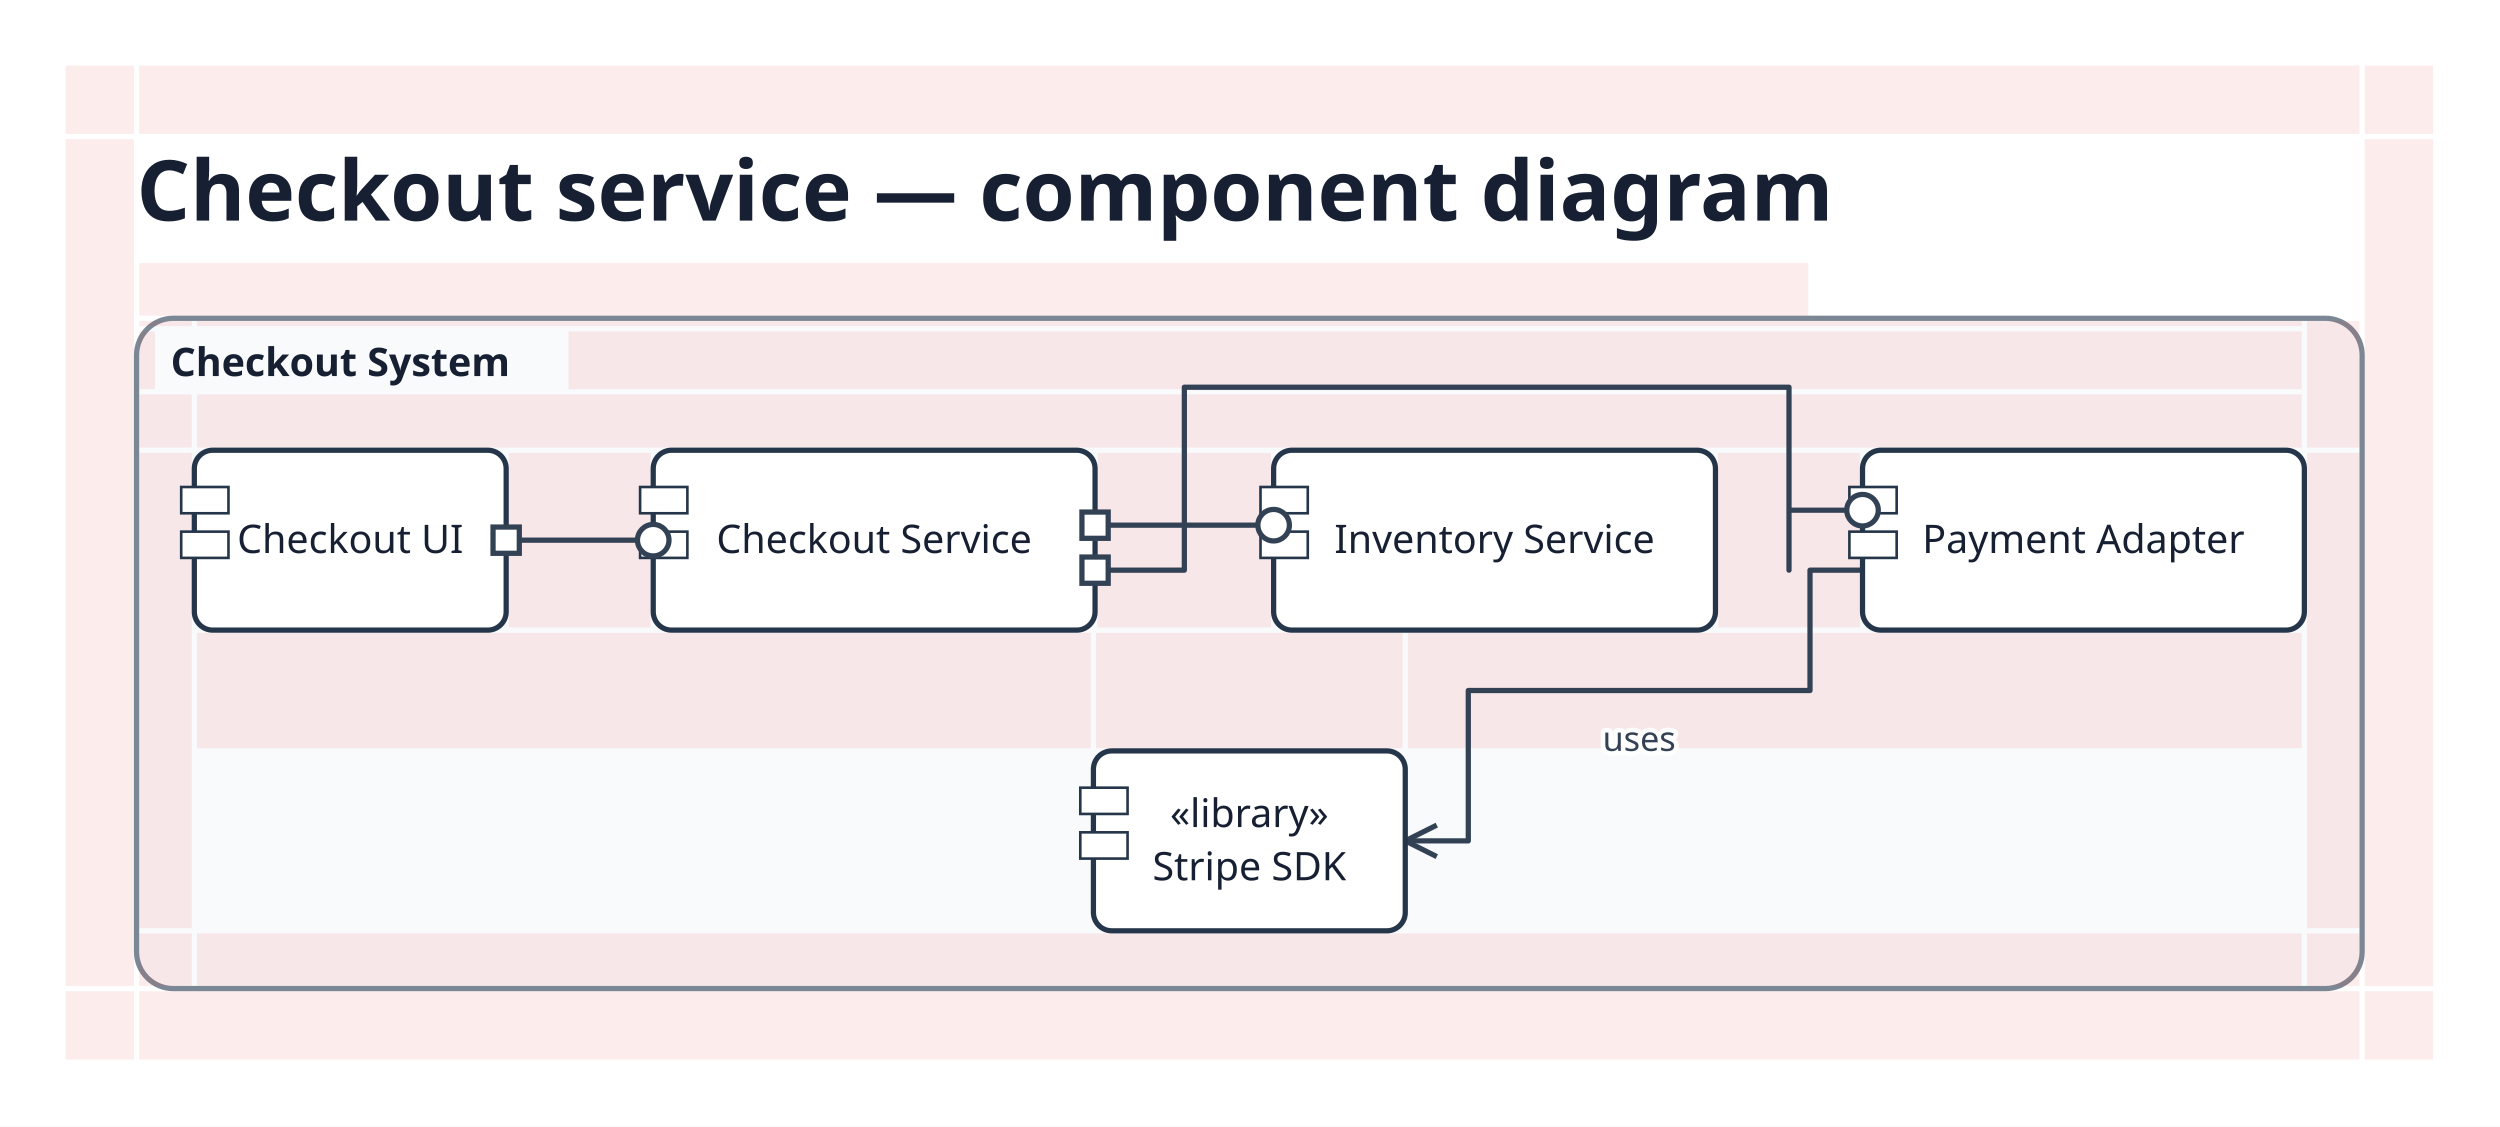
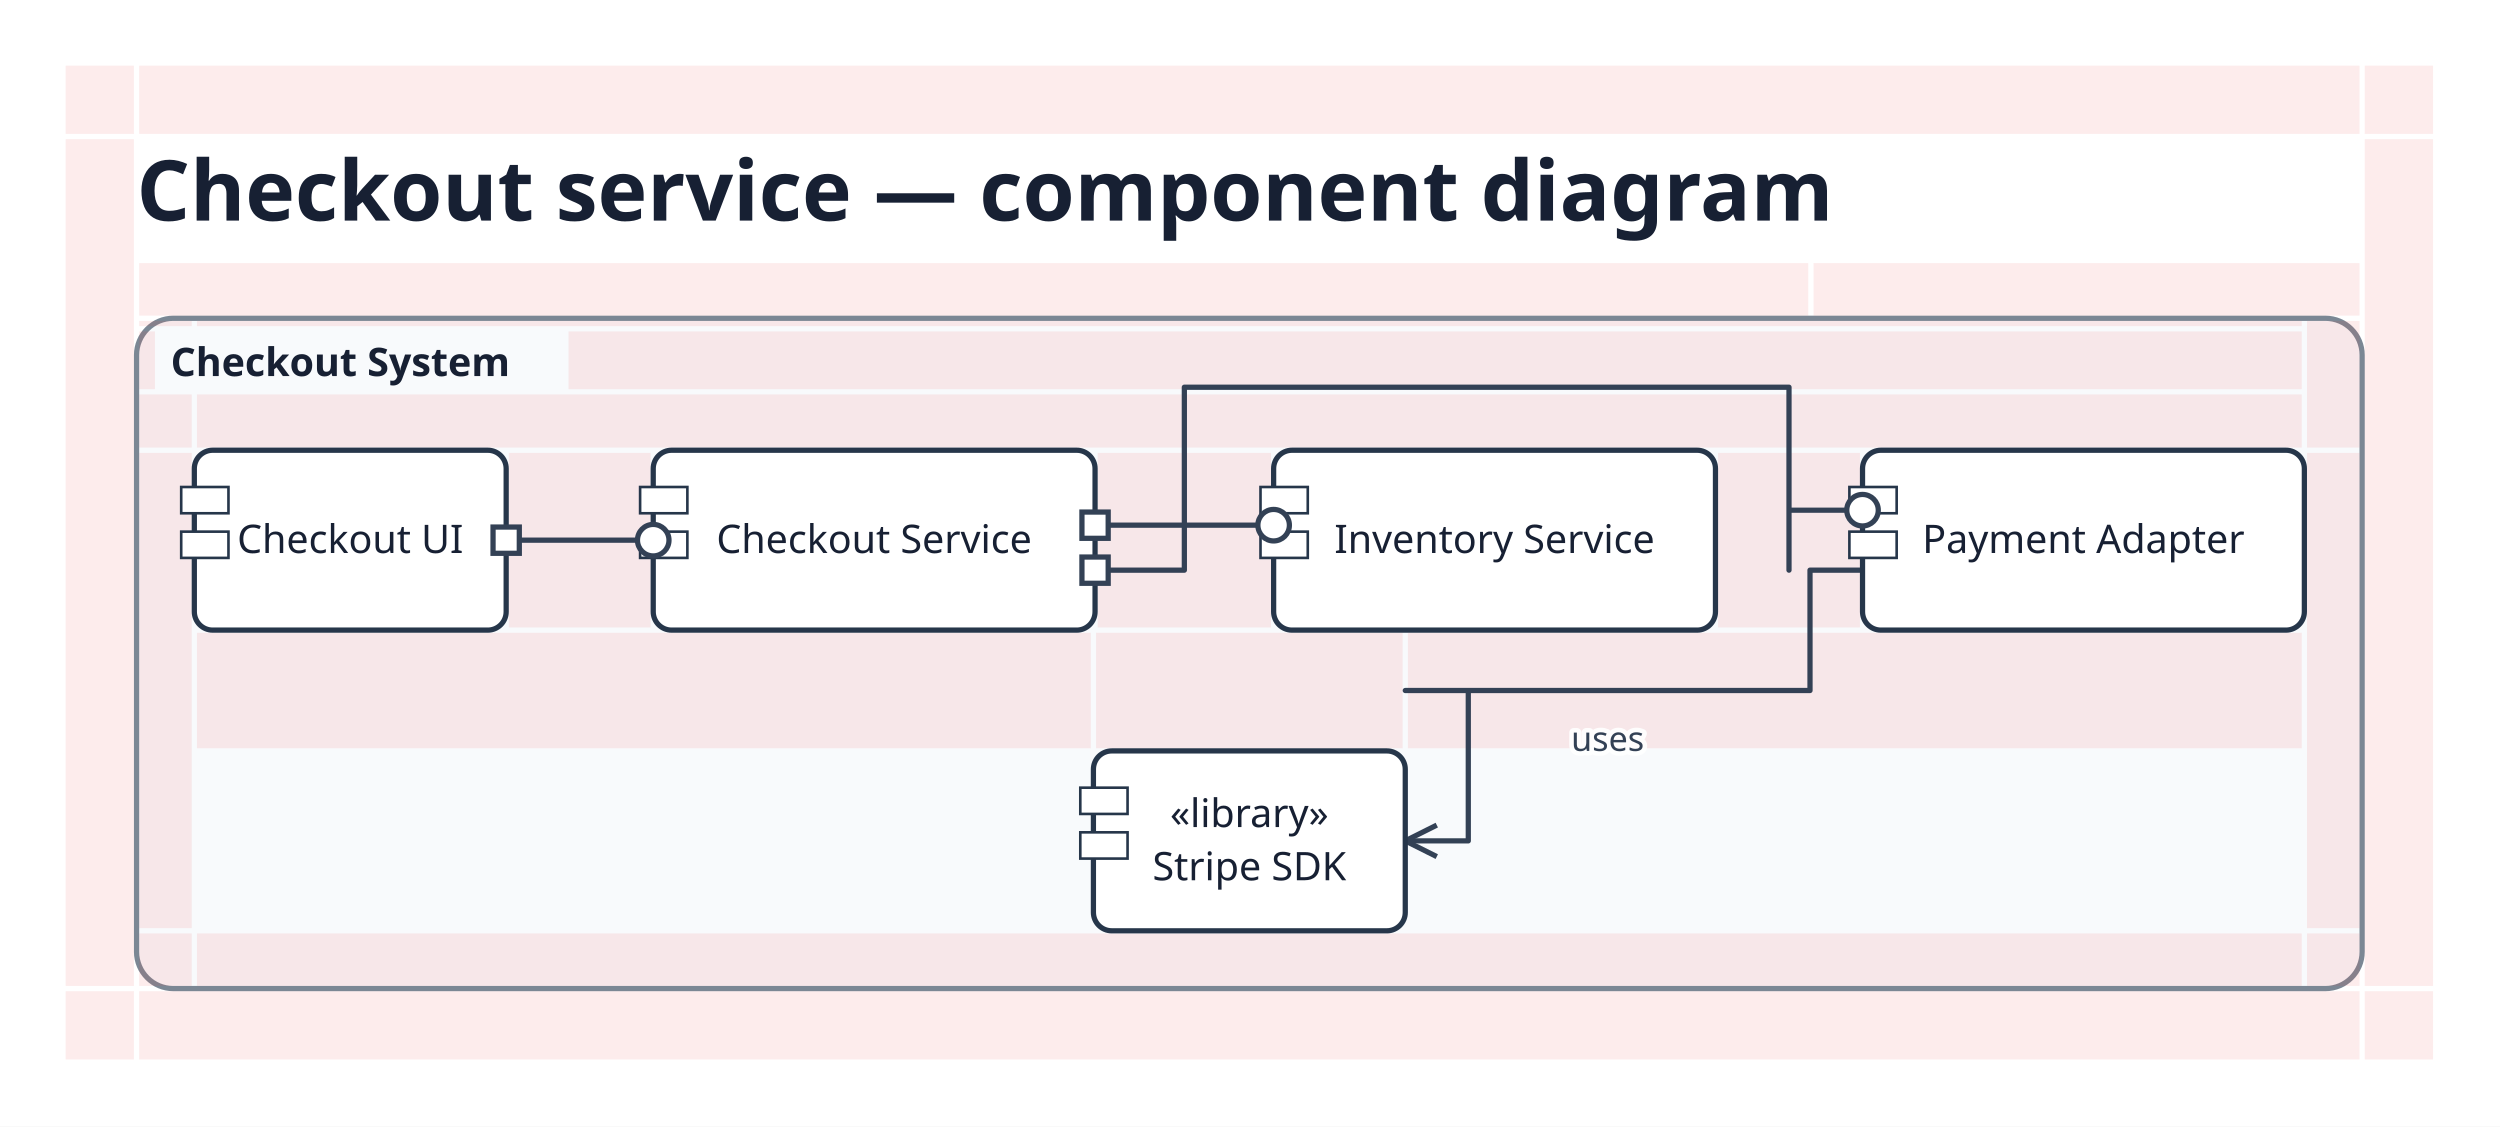
<svg xmlns="http://www.w3.org/2000/svg" width="952" height="429" viewBox="0 0 952 429" role="img" aria-label="uml-component-example">
  <rect width="100%" height="100%" fill="#ffffff" />
  <g id="boundaries">
    <rect x="52" y="121.2" width="847.5" height="255.25" rx="14" fill="#f8fafc" stroke="#7b8794" stroke-width="2" />
  </g>
  <g id="routing-regions">
    <rect data-routing-region="mesh:padding:$root:top" data-region-kind="padding" data-materialized="false" data-authored="false" x="53" y="25" width="845.5" height="26" fill="#ef4444" fill-opacity="0.1" />
    <rect data-routing-region="mesh:padding:$root:right" data-region-kind="padding" data-materialized="false" data-authored="false" x="900.5" y="53" width="26" height="322.45" fill="#ef4444" fill-opacity="0.1" />
    <rect data-routing-region="mesh:padding:$root:bottom" data-region-kind="padding" data-materialized="false" data-authored="false" x="53" y="377.45" width="845.5" height="26" fill="#ef4444" fill-opacity="0.1" />
    <rect data-routing-region="mesh:padding:$root:left" data-region-kind="padding" data-materialized="false" data-authored="false" x="25" y="53" width="26" height="322.45" fill="#ef4444" fill-opacity="0.1" />
    <rect data-routing-region="mesh:corner:$root:top-left" data-region-kind="corner" data-materialized="true" data-authored="false" x="25" y="25" width="26" height="26" fill="#ef4444" fill-opacity="0.1" />
    <rect data-routing-region="mesh:corner:$root:top-right" data-region-kind="corner" data-materialized="true" data-authored="false" x="900.5" y="25" width="26" height="26" fill="#ef4444" fill-opacity="0.1" />
    <rect data-routing-region="mesh:corner:$root:bottom-right" data-region-kind="corner" data-materialized="true" data-authored="false" x="900.5" y="377.45" width="26" height="26" fill="#ef4444" fill-opacity="0.1" />
    <rect data-routing-region="mesh:corner:$root:bottom-left" data-region-kind="corner" data-materialized="true" data-authored="false" x="25" y="377.45" width="26" height="26" fill="#ef4444" fill-opacity="0.1" />
    <rect data-routing-region="mesh:gap:$root:0" data-region-kind="gap" data-materialized="false" data-authored="false" x="53" y="100.2" width="635.6" height="20" fill="#ef4444" fill-opacity="0.1" />
+     <rect data-routing-region="mesh:gap:$root:0:access-0" data-region-kind="gap" data-materialized="false" data-authored="false" x="690.6" y="100.2" width="207.9" height="20" fill="#ef4444" fill-opacity="0.1" />
    <rect data-routing-region="mesh:padding:checkout-system:top:part-0" data-region-kind="padding" data-materialized="false" data-authored="false" x="75" y="122.2" width="801.5" height="2" fill="#ef4444" fill-opacity="0.1" />
    <rect data-routing-region="mesh:padding:checkout-system:top:part-1" data-region-kind="padding" data-materialized="false" data-authored="false" x="75" y="150.2" width="801.5" height="20.25" fill="#ef4444" fill-opacity="0.1" />
    <rect data-routing-region="mesh:padding:checkout-system:top:part-2" data-region-kind="padding" data-materialized="false" data-authored="false" x="216.5" y="126.2" width="660" height="22" fill="#ef4444" fill-opacity="0.1" />
    <rect data-routing-region="mesh:padding:checkout-system:right" data-region-kind="padding" data-materialized="false" data-authored="false" x="878.5" y="172.45" width="20" height="181" fill="#ef4444" fill-opacity="0.1" />
    <rect data-routing-region="mesh:padding:checkout-system:bottom" data-region-kind="padding" data-materialized="false" data-authored="false" x="75" y="355.45" width="801.5" height="20" fill="#ef4444" fill-opacity="0.1" />
    <rect data-routing-region="mesh:padding:checkout-system:left" data-region-kind="padding" data-materialized="false" data-authored="false" x="53" y="172.45" width="20" height="181" fill="#ef4444" fill-opacity="0.1" />
    <rect data-routing-region="mesh:corner:checkout-system:top-left:part-0" data-region-kind="corner" data-materialized="true" data-authored="false" x="53" y="122.2" width="20" height="2" fill="#ef4444" fill-opacity="0.1" />
    <rect data-routing-region="mesh:corner:checkout-system:top-left:part-1" data-region-kind="corner" data-materialized="true" data-authored="false" x="53" y="150.2" width="20" height="20.25" fill="#ef4444" fill-opacity="0.1" />
    <rect data-routing-region="mesh:corner:checkout-system:top-left:part-2" data-region-kind="corner" data-materialized="true" data-authored="false" x="53" y="126.2" width="6" height="22" fill="#ef4444" fill-opacity="0.1" />
    <rect data-routing-region="mesh:corner:checkout-system:top-right" data-region-kind="corner" data-materialized="true" data-authored="false" x="878.5" y="122.2" width="20" height="48.25" fill="#ef4444" fill-opacity="0.1" />
    <rect data-routing-region="mesh:corner:checkout-system:bottom-right" data-region-kind="corner" data-materialized="true" data-authored="false" x="878.5" y="355.45" width="20" height="20" fill="#ef4444" fill-opacity="0.1" />
    <rect data-routing-region="mesh:corner:checkout-system:bottom-left" data-region-kind="corner" data-materialized="true" data-authored="false" x="53" y="355.45" width="20" height="20" fill="#ef4444" fill-opacity="0.1" />
    <rect data-routing-region="mesh:gap:checkout-system:0" data-region-kind="gap" data-materialized="true" data-authored="false" x="417.375" y="240.95" width="116.75" height="44" fill="#ef4444" fill-opacity="0.1" />
    <rect data-routing-region="mesh:gap:checkout-system:0:access-0" data-region-kind="gap" data-materialized="false" data-authored="false" x="75" y="240.95" width="340.375" height="44" fill="#ef4444" fill-opacity="0.1" />
    <rect data-routing-region="mesh:gap:checkout-system:0:access-1" data-region-kind="gap" data-materialized="false" data-authored="false" x="536.125" y="240.95" width="340.375" height="44" fill="#ef4444" fill-opacity="0.1" />
    <rect data-routing-region="mesh:gap:checkout-system/components:0" data-region-kind="gap" data-materialized="true" data-authored="false" x="193.75" y="172.45" width="54" height="66.5" fill="#ef4444" fill-opacity="0.1" />
    <rect data-routing-region="mesh:gap:checkout-system/components:1" data-region-kind="gap" data-materialized="true" data-authored="false" x="418" y="172.45" width="66" height="66.5" fill="#ef4444" fill-opacity="0.1" />
    <rect data-routing-region="mesh:gap:checkout-system/components:2" data-region-kind="gap" data-materialized="true" data-authored="false" x="654.25" y="172.45" width="54" height="66.5" fill="#ef4444" fill-opacity="0.1" />
  </g>
  <g id="corridor-dividers" />
  <g id="lines">
    <g data-line="web-checkout">
      <polyline points="192.75,205.7 248.75,205.7" fill="none" stroke="#334155" stroke-width="2" stroke-linejoin="round" stroke-linecap="round" />
    </g>
    <g data-line="checkout-inventory">
      <polyline points="417,199.992 485,199.992" fill="none" stroke="#334155" stroke-width="2" stroke-linejoin="round" stroke-linecap="round" />
    </g>
    <g data-line="checkout-payment">
      <polyline points="417,217.117 451,217.117 451,147.45 681.25,147.45 681.25,217.117 681.25,194.283 709.25,194.283" fill="none" stroke="#334155" stroke-width="2" stroke-linejoin="round" stroke-linecap="round" />
    </g>
    <g data-line="payment-sdk">
-       <polyline points="709.25,217.117 689.25,217.117 689.25,262.95 559.125,262.95 559.125,320.2 535.125,320.2" fill="none" stroke="#334155" stroke-width="2" stroke-linejoin="round" stroke-linecap="round" />
+       <polyline points="709.25,217.117 689.25,217.117 689.25,262.95 535.125,262.95 559.125,262.95 559.125,320.2 535.125,320.2" fill="none" stroke="#334155" stroke-width="2" stroke-linejoin="round" stroke-linecap="round" />
      <path d="M 547.125 314.2 L 535.125 320.2 L 547.125 326.2" fill="none" stroke="#334155" stroke-width="2" stroke-linejoin="round" />
    </g>
  </g>
  <g id="objects">
    <g>
      <rect x="74" y="171.45" width="118.75" height="68.5" rx="7" fill="#ffffff" stroke="#26364a" stroke-width="2" />
      <rect x="69" y="185.45" width="18" height="10" fill="white" stroke="#26364a" />
      <rect x="69" y="202.45" width="18" height="10" fill="white" stroke="#26364a" />
    </g>
    <g>
      <rect x="248.75" y="171.45" width="168.25" height="68.5" rx="7" fill="#ffffff" stroke="#26364a" stroke-width="2" />
      <rect x="243.75" y="185.45" width="18" height="10" fill="white" stroke="#26364a" />
      <rect x="243.75" y="202.45" width="18" height="10" fill="white" stroke="#26364a" />
    </g>
    <g>
      <rect x="485" y="171.45" width="168.25" height="68.5" rx="7" fill="#ffffff" stroke="#26364a" stroke-width="2" />
      <rect x="480" y="185.45" width="18" height="10" fill="white" stroke="#26364a" />
      <rect x="480" y="202.45" width="18" height="10" fill="white" stroke="#26364a" />
    </g>
    <g>
      <rect x="709.25" y="171.45" width="168.25" height="68.5" rx="7" fill="#ffffff" stroke="#26364a" stroke-width="2" />
      <rect x="704.25" y="185.45" width="18" height="10" fill="white" stroke="#26364a" />
      <rect x="704.25" y="202.45" width="18" height="10" fill="white" stroke="#26364a" />
    </g>
    <g>
      <rect x="416.375" y="285.95" width="118.75" height="68.5" rx="7" fill="#ffffff" stroke="#26364a" stroke-width="2" />
      <rect x="411.375" y="299.95" width="18" height="10" fill="white" stroke="#26364a" />
      <rect x="411.375" y="316.95" width="18" height="10" fill="white" stroke="#26364a" />
    </g>
  </g>
  <g id="ports">
    <rect x="187.75" y="200.7" width="10" height="10" fill="white" stroke="#334155" stroke-width="2" />
    <circle cx="248.75" cy="205.7" r="6" fill="white" stroke="#334155" stroke-width="2" />
    <rect x="412" y="194.992" width="10" height="10" fill="white" stroke="#334155" stroke-width="2" />
    <rect x="412" y="212.117" width="10" height="10" fill="white" stroke="#334155" stroke-width="2" />
    <circle cx="485" cy="199.992" r="6" fill="white" stroke="#334155" stroke-width="2" />
    <circle cx="709.25" cy="194.283" r="6" fill="white" stroke="#334155" stroke-width="2" />
  </g>
  <g id="text">
    <text x="52" y="84" text-anchor="start" fill="#172033" font-family="ui-rounded, 'Comic Sans MS', sans-serif" font-size="32" font-weight="700">Checkout service — component diagram</text>
    <text x="65" y="143.2" text-anchor="start" fill="#172033" font-family="ui-rounded, 'Comic Sans MS', sans-serif" font-size="15" font-weight="700">Checkout System</text>
    <text x="133.375" y="210.575" text-anchor="middle" fill="#172033" font-family="ui-rounded, 'Comic Sans MS', sans-serif" font-size="15" font-weight="450">Checkout UI</text>
    <text x="332.875" y="210.575" text-anchor="middle" fill="#172033" font-family="ui-rounded, 'Comic Sans MS', sans-serif" font-size="15" font-weight="450">Checkout Service</text>
    <text x="569.125" y="210.575" text-anchor="middle" fill="#172033" font-family="ui-rounded, 'Comic Sans MS', sans-serif" font-size="15" font-weight="450">Inventory Service</text>
    <text x="793.375" y="210.575" text-anchor="middle" fill="#172033" font-family="ui-rounded, 'Comic Sans MS', sans-serif" font-size="15" font-weight="450">Payment Adapter</text>
    <text x="475.75" y="314.95" text-anchor="middle" fill="#172033" font-family="ui-rounded, 'Comic Sans MS', sans-serif" font-size="15" font-weight="450">«library»</text>
    <text x="475.75" y="335.2" text-anchor="middle" fill="#172033" font-family="ui-rounded, 'Comic Sans MS', sans-serif" font-size="15" font-weight="450">Stripe SDK</text>
    <g data-line-label="payment-sdk">
-       <text x="624.188" y="285.95" text-anchor="middle" font-family="ui-rounded, sans-serif" font-size="13" fill="#334155" stroke="#ffffff" stroke-opacity=".92" stroke-width="3.5" stroke-linejoin="round" paint-order="stroke fill">uses</text>
+       <text x="612.188" y="285.95" text-anchor="middle" font-family="ui-rounded, sans-serif" font-size="13" fill="#334155" stroke="#ffffff" stroke-opacity=".92" stroke-width="3.5" stroke-linejoin="round" paint-order="stroke fill">uses</text>
    </g>
  </g>
</svg>
